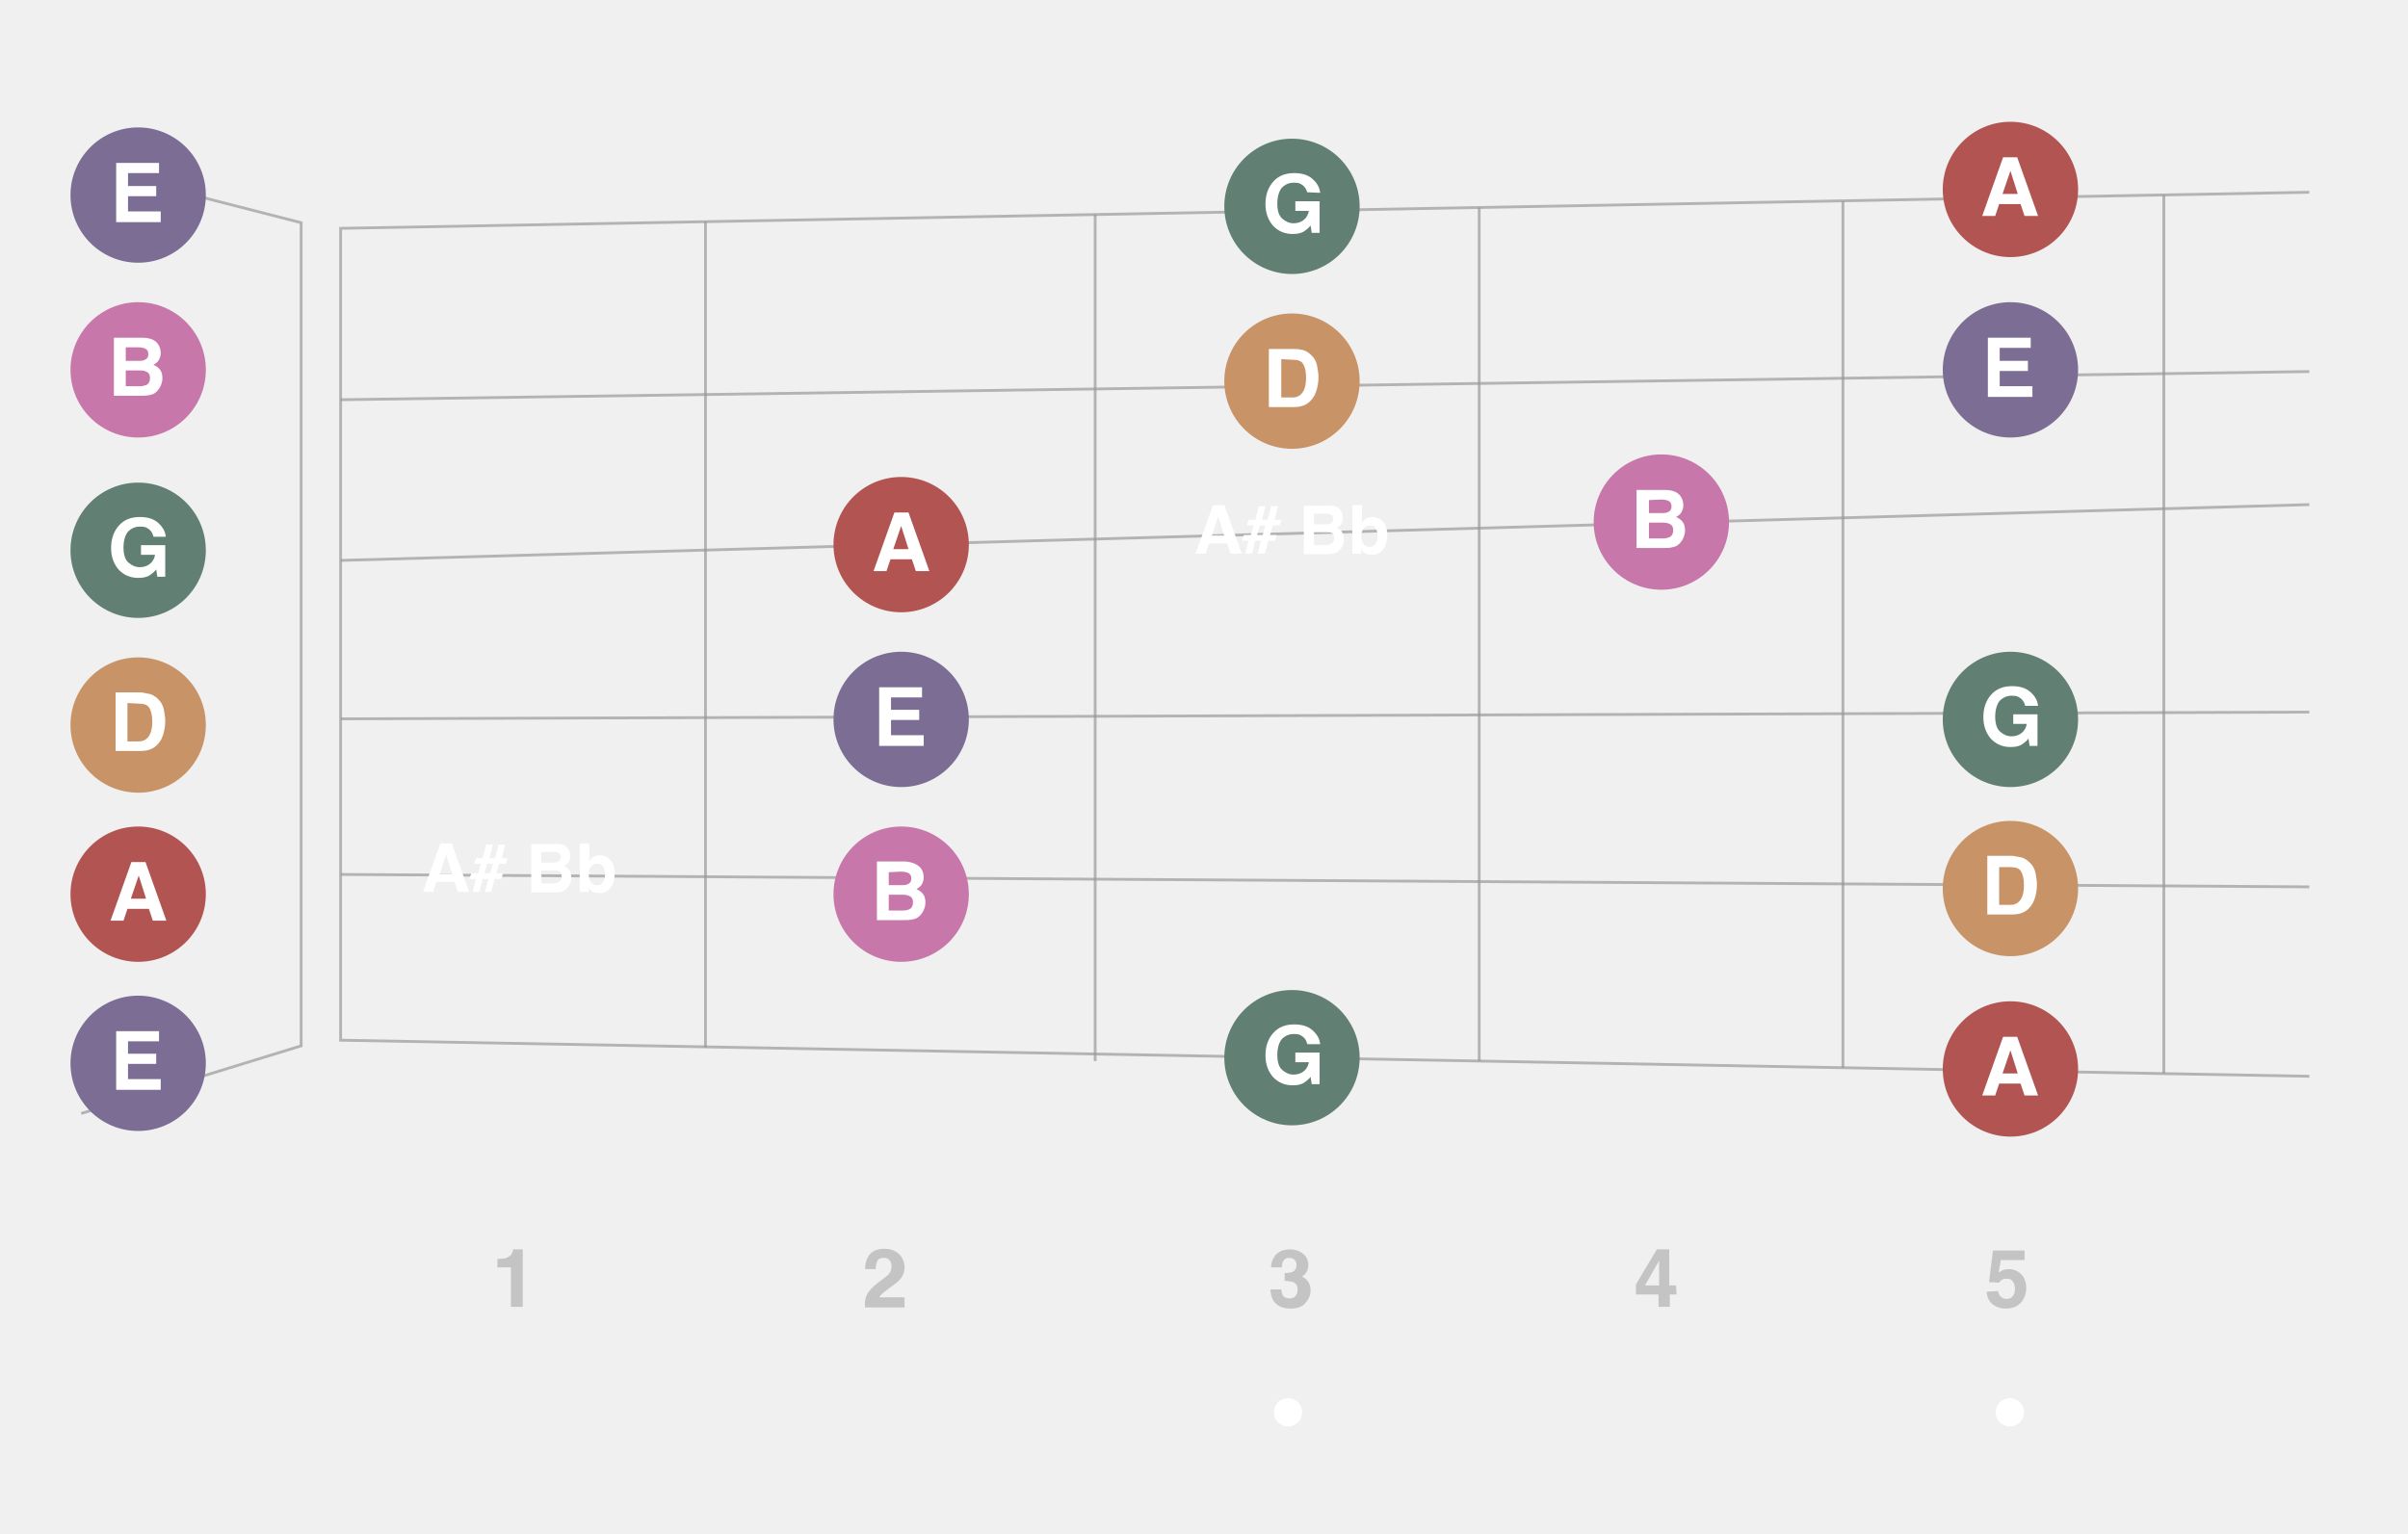
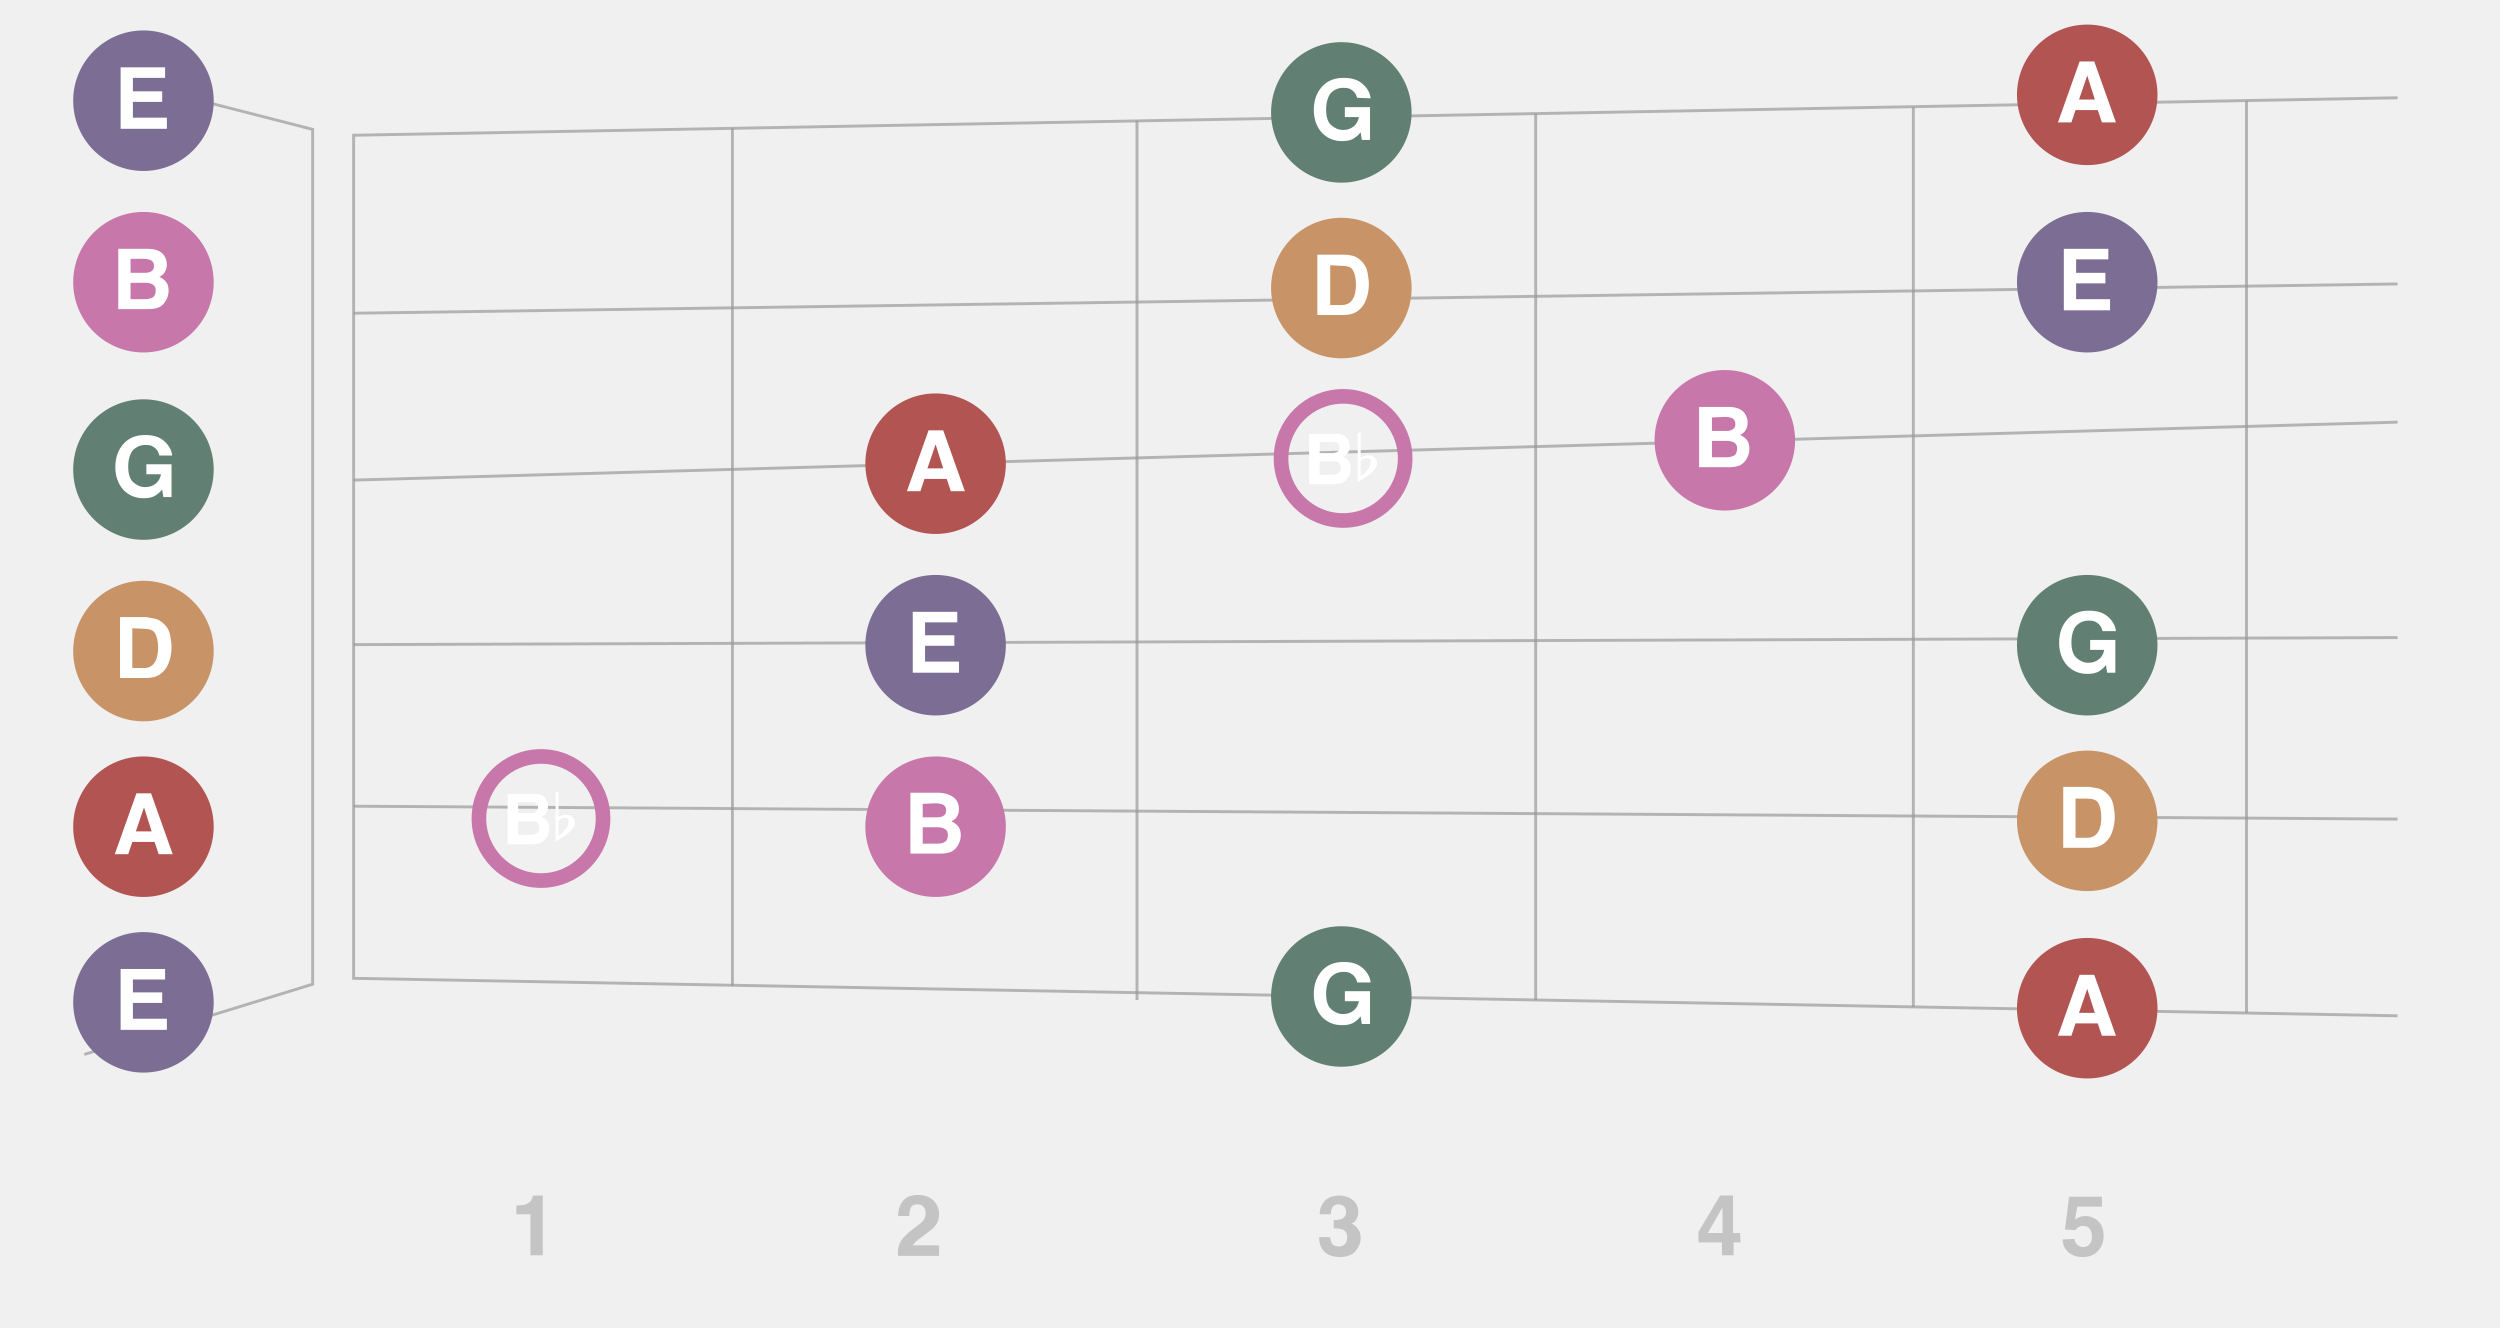
- <svg xmlns="http://www.w3.org/2000/svg" version="1.1" id="Layer_1" x="0px" y="0px" viewBox="0 0 427 272" style="enable-background:new 0 0 427 272;" xml:space="preserve">
+ <svg xmlns="http://www.w3.org/2000/svg" version="1.1" x="0px" y="0px" viewBox="0 0 427 226.7" style="enable-background:new 0 0 427 226.7;" xml:space="preserve">
  <style type="text/css">
	.st0{display:none;}
	.st1{display:inline;fill:#1E2D59;}
	.st2{opacity:0.7;fill:none;stroke:#999999;stroke-width:0.5;stroke-miterlimit:10;enable-background:new    ;}
	.st3{fill:#C4C4C4;}
	.st4{fill:#FFFFFF;}
	.st5{fill:#7C6D94;}
	.st6{fill:#B15452;}
	.st7{fill:#C89367;}
	.st8{fill:#618073;}
	.st9{fill:#C777A9;}
+ 	.st10{fill:none;stroke:#C777A9;stroke-width:2.5;stroke-miterlimit:10;}
</style>
-   <g class="st0">
-     <rect x="-21.7" y="-5.1" class="st1" width="974.5" height="280.7" />
-   </g>
-   <g id="bg">
- </g>
-   <g>
-     <polyline class="st2" points="409.5,34.1 60.4,40.5 60.4,184.5 409.5,190.9  " />
-     <line class="st2" x1="409.5" y1="65.9" x2="60.4" y2="70.9" />
-     <line class="st2" x1="409.5" y1="89.5" x2="60.4" y2="99.4" />
-     <line class="st2" x1="409.5" y1="126.3" x2="60.4" y2="127.5" />
-     <line class="st2" x1="409.5" y1="157.3" x2="60.4" y2="155.1" />
-     <polyline class="st2" points="14.4,29.5 53.4,39.5 53.4,185.5 14.4,197.5  " />
-   </g>
-   <line class="st2" x1="383.7" y1="34.6" x2="383.7" y2="190.4" />
-   <line class="st2" x1="326.8" y1="35.7" x2="326.8" y2="189.4" />
-   <line class="st2" x1="262.3" y1="36.8" x2="262.3" y2="188.2" />
-   <line class="st2" x1="194.2" y1="38" x2="194.2" y2="188.2" />
-   <line class="st2" x1="125.1" y1="39.3" x2="125.1" y2="185.8" />
-   <g>
-     <path class="st3" d="M354.3,229c0.1,0.4,0.2,0.8,0.5,1c0.2,0.2,0.6,0.4,1,0.4c0.5,0,0.9-0.2,1.1-0.5c0.3-0.3,0.4-0.8,0.4-1.3   s-0.1-1-0.4-1.3c-0.2-0.4-0.6-0.5-1.1-0.5c-0.2,0-0.5,0-0.6,0.1c-0.3,0.1-0.5,0.3-0.7,0.6l-1.8-0.1l0.7-5.6h5.6v1.7h-4.2l-0.4,2.2   c0.3-0.2,0.6-0.3,0.7-0.4c0.3-0.1,0.6-0.2,1.1-0.2c0.8,0,1.6,0.3,2.2,0.9c0.6,0.6,0.9,1.4,0.9,2.5c0,0.9-0.3,1.8-0.9,2.5   s-1.5,1.1-2.7,1.1c-1,0-1.8-0.3-2.4-0.8s-1-1.3-1-2.2L354.3,229L354.3,229z" />
-   </g>
-   <g>
-     <path class="st3" d="M297.3,229.6h-1.2v2.2h-2v-2.2h-4v-1.8l3.7-6.2h2.2v6.4h1.2L297.3,229.6L297.3,229.6z M294.2,228v-4.4   l-2.5,4.4H294.2z" />
-   </g>
-   <g>
-     <path class="st3" d="M227.2,228.6c0,0.4,0.1,0.7,0.2,1c0.2,0.5,0.7,0.7,1.3,0.7c0.4,0,0.7-0.1,1-0.4c0.3-0.3,0.4-0.7,0.4-1.2   c0-0.7-0.3-1.1-0.8-1.3c-0.3-0.1-0.8-0.2-1.5-0.2v-1.4c0.6,0,1.1-0.1,1.4-0.2c0.4-0.2,0.7-0.6,0.7-1.2c0-0.4-0.1-0.7-0.3-0.9   s-0.5-0.4-1-0.4s-0.8,0.2-1,0.5s-0.3,0.7-0.3,1.2h-1.9c0-0.5,0.1-1,0.3-1.4s0.4-0.8,0.8-1.1c0.3-0.2,0.6-0.4,0.9-0.5   c0.4-0.1,0.8-0.2,1.3-0.2c1,0,1.8,0.3,2.4,0.8c0.6,0.5,0.9,1.2,0.9,2c0,0.6-0.2,1.1-0.5,1.5c-0.2,0.3-0.5,0.4-0.7,0.5   c0.2,0,0.4,0.2,0.8,0.5c0.5,0.5,0.8,1.1,0.8,1.9c0,0.9-0.3,1.6-0.9,2.3c-0.6,0.7-1.5,1-2.7,1c-1.4,0-2.4-0.5-3-1.4   c-0.3-0.5-0.5-1.2-0.5-2h1.9L227.2,228.6L227.2,228.6z" />
-   </g>
-   <g>
-     <path class="st3" d="M153.7,229.7c0.3-0.7,1-1.4,2-2.2c0.9-0.7,1.5-1.1,1.8-1.4c0.4-0.4,0.6-0.9,0.6-1.5c0-0.4-0.1-0.8-0.4-1.1   c-0.2-0.3-0.6-0.4-1-0.4c-0.6,0-1,0.2-1.2,0.7c-0.1,0.3-0.2,0.7-0.2,1.3h-1.9c0-0.9,0.2-1.6,0.5-2.1c0.5-1,1.5-1.5,2.9-1.5   c1.1,0,1.9,0.3,2.6,0.9c0.6,0.6,1,1.4,1,2.4c0,0.8-0.2,1.4-0.7,2c-0.3,0.4-0.8,0.8-1.5,1.3l-0.8,0.6c-0.5,0.4-0.8,0.6-1,0.8   s-0.3,0.3-0.5,0.6h4.5v1.8h-7C153.3,231,153.4,230.4,153.7,229.7z" />
-   </g>
-   <g>
-     <path class="st3" d="M88.2,224.7v-1.4c0.6,0,1.1-0.1,1.3-0.1c0.4-0.1,0.7-0.3,1-0.5c0.2-0.2,0.3-0.4,0.4-0.7   c0.1-0.2,0.1-0.3,0.1-0.4h1.7v10.2h-2.1v-7h-2.4V224.7z" />
-   </g>
-   <g>
-     <circle class="st4" cx="228.4" cy="250.5" r="2.4" />
-     <path class="st4" d="M228.4,248.2c1.2,0,2.2,1,2.2,2.2s-1,2.2-2.2,2.2s-2.2-1-2.2-2.2S227.1,248.2,228.4,248.2 M228.4,248   c-1.4,0-2.5,1.1-2.5,2.5s1.1,2.5,2.5,2.5s2.5-1.1,2.5-2.5S229.8,248,228.4,248L228.4,248z" />
-   </g>
-   <g>
-     <circle class="st4" cx="356.4" cy="250.5" r="2.4" />
-     <path class="st4" d="M356.4,248.2c1.2,0,2.2,1,2.2,2.2s-1,2.2-2.2,2.2s-2.2-1-2.2-2.2S355.1,248.2,356.4,248.2 M356.4,248   c-1.4,0-2.5,1.1-2.5,2.5s1.1,2.5,2.5,2.5s2.5-1.1,2.5-2.5S357.8,248,356.4,248L356.4,248z" />
-   </g>
-   <g>
-     <path class="st4" d="M78.1,149.6h2l3.1,8.6h-2l-0.6-1.8h-3.2l-0.6,1.8H75L78.1,149.6z M78,155h2.2l-1.1-3.4L78,155z" />
-     <path class="st4" d="M83.6,154.9h1.2l0.5-1.7h-1.2l0.3-1h1.2l0.6-2.4h1.2l-0.6,2.4h1l0.6-2.4h1.2l-0.6,2.4h1l-0.3,1h-1.2l-0.5,1.7   h1.2l-0.3,1h-1.2l-0.6,2.3H86l0.6-2.3h-1l-0.6,2.3h-1.2l0.6-2.3h-1.2L83.6,154.9z M86.9,154.9l0.5-1.7h-1l-0.5,1.7H86.9z" />
-     <path class="st4" d="M100.7,150.5c0.3,0.4,0.4,0.8,0.4,1.3s-0.1,1-0.4,1.3c-0.1,0.2-0.4,0.3-0.7,0.5c0.4,0.2,0.8,0.4,1,0.8   c0.2,0.3,0.3,0.8,0.3,1.3s-0.1,1-0.4,1.4c-0.2,0.3-0.4,0.5-0.6,0.7c-0.3,0.2-0.6,0.4-1,0.4c-0.4,0.1-0.8,0.1-1.2,0.1h-3.9v-8.6h4.2   C99.5,149.6,100.3,149.9,100.7,150.5z M96,151.1v1.9h2.1c0.4,0,0.7-0.1,0.9-0.2c0.2-0.1,0.4-0.4,0.4-0.8c0-0.4-0.2-0.7-0.5-0.8   s-0.6-0.1-1-0.1L96,151.1L96,151.1z M96,154.4v2.3h2.1c0.4,0,0.7-0.1,0.9-0.2c0.4-0.2,0.6-0.5,0.6-1.1c0-0.4-0.2-0.8-0.5-0.9   c-0.2-0.1-0.5-0.1-0.9-0.1H96z" />
-     <path class="st4" d="M108.3,152.6c0.5,0.6,0.7,1.4,0.7,2.3c0,1-0.2,1.8-0.7,2.5s-1.1,1-2,1c-0.5,0-1-0.1-1.3-0.3   c-0.2-0.1-0.4-0.3-0.6-0.7v0.8h-1.6v-8.6h1.7v3.1c0.2-0.3,0.4-0.5,0.7-0.7c0.3-0.2,0.7-0.3,1.2-0.3   C107.1,151.7,107.8,152,108.3,152.6z M106.9,156.5c0.2-0.3,0.4-0.8,0.4-1.4c0-0.5-0.1-0.8-0.2-1.1c-0.2-0.6-0.6-0.8-1.2-0.8   s-1,0.3-1.3,0.8c-0.1,0.3-0.2,0.7-0.2,1.1c0,0.5,0.1,1,0.4,1.4s0.6,0.5,1.1,0.5C106.3,157,106.6,156.9,106.9,156.5z" />
-   </g>
-   <g>
-     <path class="st4" d="M215.1,89.6h2l3.1,8.6h-2l-0.6-1.8h-3.2l-0.6,1.8H212L215.1,89.6z M214.9,95h2.2l-1.1-3.4L214.9,95z" />
-     <path class="st4" d="M220.6,94.9h1.2l0.5-1.7h-1.2l0.3-1h1.2l0.6-2.4h1.2l-0.6,2.4h1l0.6-2.4h1.2l-0.6,2.4h1.2l-0.3,1h-1.2   l-0.5,1.7h1.2l-0.3,1h-1.2l-0.6,2.3H223l0.6-2.3h-1l-0.6,2.3h-1.2l0.6-2.3h-1.2L220.6,94.9z M223.9,94.9l0.5-1.7h-1l-0.5,1.7H223.9   z" />
-     <path class="st4" d="M237.7,90.5c0.3,0.4,0.4,0.8,0.4,1.3s-0.1,1-0.4,1.3c-0.1,0.2-0.4,0.3-0.7,0.5c0.4,0.2,0.8,0.4,1,0.8   c0.2,0.3,0.3,0.8,0.3,1.3s-0.1,1-0.4,1.4c-0.2,0.3-0.4,0.5-0.6,0.7c-0.3,0.2-0.6,0.4-1,0.4c-0.4,0.1-0.8,0.1-1.2,0.1h-3.9v-8.6h4.2   C236.5,89.6,237.3,89.9,237.7,90.5z M233,91.1V93h2.1c0.4,0,0.7-0.1,0.9-0.2s0.4-0.4,0.4-0.8s-0.2-0.7-0.5-0.8   c-0.3-0.1-0.6-0.1-1-0.1H233z M233,94.4v2.3h2.1c0.4,0,0.7-0.1,0.9-0.2c0.4-0.2,0.6-0.5,0.6-1.1c0-0.4-0.2-0.8-0.5-0.9   c-0.2-0.1-0.5-0.1-0.9-0.1C235.2,94.4,233,94.4,233,94.4z" />
-     <path class="st4" d="M245.3,92.6c0.5,0.6,0.7,1.4,0.7,2.3c0,1-0.2,1.8-0.7,2.5s-1.1,1-2,1c-0.5,0-1-0.1-1.3-0.3   c-0.2-0.1-0.4-0.3-0.6-0.7v0.8h-1.6v-8.6h1.7v3.1c0.2-0.3,0.4-0.5,0.7-0.7s0.7-0.3,1.2-0.3C244.1,91.7,244.8,92,245.3,92.6z    M243.9,96.5c0.2-0.3,0.4-0.8,0.4-1.4c0-0.5-0.1-0.8-0.2-1.1c-0.2-0.6-0.6-0.8-1.2-0.8c-0.6,0-1,0.3-1.3,0.8   c-0.1,0.3-0.2,0.7-0.2,1.1c0,0.5,0.1,1,0.4,1.4s0.6,0.5,1.1,0.5C243.3,97,243.6,96.9,243.9,96.5z" />
-   </g>
-   <g>
-     <circle class="st5" cx="24.5" cy="188.6" r="12" />
+   <g id="Layer_1">
+     <g class="st0">
+       <rect x="-21.7" y="-22.5" class="st1" width="974.5" height="280.7" />
+     </g>
+     <g id="bg">
+ 	</g>
    <g>
-       <path class="st4" d="M28.2,184.7h-5.5v2.2h5v1.8h-5v2.7h5.8v1.9h-7.9v-10.4h7.6V184.7z" />
+       <polyline class="st2" points="409.5,16.7 60.4,23.1 60.4,167.1 409.5,173.5   " />
+       <line class="st2" x1="409.5" y1="48.5" x2="60.4" y2="53.5" />
+       <line class="st2" x1="409.5" y1="72.1" x2="60.4" y2="82" />
+       <line class="st2" x1="409.5" y1="108.9" x2="60.4" y2="110.1" />
+       <line class="st2" x1="409.5" y1="139.9" x2="60.4" y2="137.7" />
+       <polyline class="st2" points="14.4,12.1 53.4,22.1 53.4,168.1 14.4,180.1   " />
+     </g>
+     <line class="st2" x1="383.7" y1="17.2" x2="383.7" y2="173" />
+     <line class="st2" x1="326.8" y1="18.3" x2="326.8" y2="172" />
+     <line class="st2" x1="262.3" y1="19.4" x2="262.3" y2="170.8" />
+     <line class="st2" x1="194.2" y1="20.6" x2="194.2" y2="170.8" />
+     <line class="st2" x1="125.1" y1="21.9" x2="125.1" y2="168.4" />
+     <g>
+       <path class="st3" d="M354.3,211.6c0.1,0.4,0.2,0.8,0.5,1c0.2,0.2,0.6,0.4,1,0.4c0.5,0,0.9-0.2,1.1-0.5c0.3-0.3,0.4-0.8,0.4-1.3    s-0.1-1-0.4-1.3c-0.2-0.4-0.6-0.5-1.1-0.5c-0.2,0-0.5,0-0.6,0.1c-0.3,0.1-0.5,0.3-0.7,0.6l-1.8-0.1l0.7-5.6h5.6v1.7h-4.2l-0.4,2.2    c0.3-0.2,0.6-0.3,0.7-0.4c0.3-0.1,0.6-0.2,1.1-0.2c0.8,0,1.6,0.3,2.2,0.9c0.6,0.6,0.9,1.4,0.9,2.5c0,0.9-0.3,1.8-0.9,2.5    s-1.5,1.1-2.7,1.1c-1,0-1.8-0.3-2.4-0.8s-1-1.3-1-2.2L354.3,211.6L354.3,211.6z" />
+     </g>
+     <g>
+       <path class="st3" d="M297.3,212.2h-1.2v2.2h-2v-2.2h-4v-1.8l3.7-6.2h2.2v6.4h1.2L297.3,212.2L297.3,212.2z M294.2,210.6v-4.4    l-2.5,4.4H294.2z" />
+     </g>
+     <g>
+       <path class="st3" d="M227.2,211.2c0,0.4,0.1,0.7,0.2,1c0.2,0.5,0.7,0.7,1.3,0.7c0.4,0,0.7-0.1,1-0.4c0.3-0.3,0.4-0.7,0.4-1.2    c0-0.7-0.3-1.1-0.8-1.3c-0.3-0.1-0.8-0.2-1.5-0.2v-1.4c0.6,0,1.1-0.1,1.4-0.2c0.4-0.2,0.7-0.6,0.7-1.2c0-0.4-0.1-0.7-0.3-0.9    s-0.5-0.4-1-0.4s-0.8,0.2-1,0.5s-0.3,0.7-0.3,1.2h-1.9c0-0.5,0.1-1,0.3-1.4s0.4-0.8,0.8-1.1c0.3-0.2,0.6-0.4,0.9-0.5    c0.4-0.1,0.8-0.2,1.3-0.2c1,0,1.8,0.3,2.4,0.8c0.6,0.5,0.9,1.2,0.9,2c0,0.6-0.2,1.1-0.5,1.5c-0.2,0.3-0.5,0.4-0.7,0.5    c0.2,0,0.4,0.2,0.8,0.5c0.5,0.5,0.8,1.1,0.8,1.9c0,0.9-0.3,1.6-0.9,2.3c-0.6,0.7-1.5,1-2.7,1c-1.4,0-2.4-0.5-3-1.4    c-0.3-0.5-0.5-1.2-0.5-2h1.9L227.2,211.2L227.2,211.2z" />
+     </g>
+     <g>
+       <path class="st3" d="M153.7,212.3c0.3-0.7,1-1.4,2-2.2c0.9-0.7,1.5-1.1,1.8-1.4c0.4-0.4,0.6-0.9,0.6-1.5c0-0.4-0.1-0.8-0.4-1.1    c-0.2-0.3-0.6-0.4-1-0.4c-0.6,0-1,0.2-1.2,0.7c-0.1,0.3-0.2,0.7-0.2,1.3h-1.9c0-0.9,0.2-1.6,0.5-2.1c0.5-1,1.5-1.5,2.9-1.5    c1.1,0,1.9,0.3,2.6,0.9c0.6,0.6,1,1.4,1,2.4c0,0.8-0.2,1.4-0.7,2c-0.3,0.4-0.8,0.8-1.5,1.3l-0.8,0.6c-0.5,0.4-0.8,0.6-1,0.8    s-0.3,0.3-0.5,0.6h4.5v1.8h-7C153.3,213.6,153.4,213,153.7,212.3z" />
+     </g>
+     <g>
+       <path class="st3" d="M88.2,207.3v-1.4c0.6,0,1.1-0.1,1.3-0.1c0.4-0.1,0.7-0.3,1-0.5c0.2-0.2,0.3-0.4,0.4-0.7    c0.1-0.2,0.1-0.3,0.1-0.4h1.7v10.2h-2.1v-7h-2.4V207.3z" />
+     </g>
+     <g>
+       <circle class="st4" cx="228.4" cy="233.1" r="2.4" />
+       <path class="st4" d="M228.4,230.8c1.2,0,2.2,1,2.2,2.2s-1,2.2-2.2,2.2s-2.2-1-2.2-2.2S227.1,230.8,228.4,230.8 M228.4,230.6    c-1.4,0-2.5,1.1-2.5,2.5s1.1,2.5,2.5,2.5s2.5-1.1,2.5-2.5S229.8,230.6,228.4,230.6L228.4,230.6z" />
+     </g>
+     <g>
+       <circle class="st4" cx="356.4" cy="233.1" r="2.4" />
+       <path class="st4" d="M356.4,230.8c1.2,0,2.2,1,2.2,2.2s-1,2.2-2.2,2.2s-2.2-1-2.2-2.2S355.1,230.8,356.4,230.8 M356.4,230.6    c-1.4,0-2.5,1.1-2.5,2.5s1.1,2.5,2.5,2.5s2.5-1.1,2.5-2.5S357.8,230.6,356.4,230.6L356.4,230.6z" />
+     </g>
+     <g>
+       <circle class="st5" cx="24.5" cy="171.2" r="12" />
+       <g>
+         <path class="st4" d="M28.2,167.3h-5.5v2.2h5v1.8h-5v2.7h5.8v1.9h-7.9v-10.4h7.6V167.3z" />
+       </g>
+     </g>
+     <g>
+       <circle class="st6" cx="24.5" cy="141.2" r="12" />
+       <g>
+         <path class="st4" d="M23.3,135.5h2.5l3.7,10.4h-2.4l-0.7-2.1h-3.8l-0.7,2.1h-2.3L23.3,135.5z M23.2,142h2.7l-1.3-4.1L23.2,142z" />
+       </g>
+     </g>
+     <g>
+       <circle class="st7" cx="24.5" cy="111.2" r="12" />
+       <g>
+         <path class="st4" d="M26.6,105.7c0.7,0.2,1.3,0.7,1.8,1.3c0.4,0.5,0.6,1.1,0.7,1.7s0.2,1.2,0.2,1.7c0,1.4-0.3,2.6-0.8,3.5     c-0.8,1.3-1.9,1.9-3.5,1.9h-4.5v-10.4H25C25.6,105.5,26.1,105.6,26.6,105.7z M22.6,107.3v6.8h2c1,0,1.7-0.5,2.1-1.5     c0.2-0.6,0.3-1.2,0.3-2c0-1.1-0.2-1.9-0.5-2.4c-0.3-0.6-1-0.8-2-0.8L22.6,107.3L22.6,107.3z" />
+       </g>
+     </g>
+     <g>
+       <circle class="st8" cx="24.5" cy="80.2" r="12" />
+       <g>
+         <path class="st4" d="M27.2,77.7C27,77,26.6,76.5,26,76.2C25.6,76,25.2,76,24.8,76c-0.8,0-1.5,0.3-2.1,0.9     c-0.5,0.6-0.8,1.6-0.8,2.8c0,1.3,0.3,2.2,0.9,2.7s1.2,0.8,2,0.8c0.7,0,1.3-0.2,1.8-0.6s0.8-1,0.9-1.6H25v-1.7h4.3v5.6h-1.4     l-0.2-1.3c-0.4,0.5-0.8,0.8-1.1,1c-0.6,0.4-1.3,0.5-2.1,0.5c-1.4,0-2.5-0.5-3.4-1.4c-0.9-1-1.4-2.3-1.4-3.9c0-1.7,0.5-3,1.4-4     s2.1-1.5,3.7-1.5c1.3,0,2.4,0.3,3.2,1c0.8,0.7,1.3,1.5,1.4,2.5h-2.2C27.2,77.8,27.2,77.7,27.2,77.7z" />
+       </g>
+     </g>
+     <g>
+       <circle class="st9" cx="24.5" cy="48.2" r="12" />
+       <g>
+         <path class="st4" d="M28,43.6c0.3,0.4,0.5,1,0.5,1.6s-0.2,1.1-0.5,1.5c-0.2,0.2-0.4,0.4-0.8,0.6c0.5,0.2,0.9,0.5,1.2,0.9     c0.3,0.4,0.4,0.9,0.4,1.5s-0.2,1.2-0.5,1.7c-0.2,0.3-0.4,0.6-0.7,0.8c-0.3,0.3-0.7,0.4-1.2,0.5s-0.9,0.1-1.5,0.1h-4.7V42.5h5     C26.6,42.5,27.5,42.9,28,43.6z M22.3,44.3v2.3h2.5c0.5,0,0.8-0.1,1.1-0.3c0.3-0.2,0.4-0.5,0.4-0.9c0-0.5-0.2-0.8-0.6-1     c-0.3-0.1-0.7-0.2-1.2-0.2h-2.2C22.3,44.2,22.3,44.3,22.3,44.3z M22.3,48.3v2.8h2.5c0.5,0,0.8-0.1,1.1-0.2     c0.5-0.2,0.7-0.7,0.7-1.3c0-0.5-0.2-0.9-0.7-1.1c-0.2-0.1-0.6-0.2-1-0.2C24.9,48.3,22.3,48.3,22.3,48.3z" />
+       </g>
+     </g>
+     <g>
+       <circle class="st5" cx="24.5" cy="17.2" r="12" />
+       <g>
+         <path class="st4" d="M28.2,13.3h-5.5v2.3h5v1.8h-5v2.7h5.8V22h-7.9V11.5h7.6V13.3z" />
+       </g>
+     </g>
+     <g>
+       <circle class="st5" cx="159.8" cy="110.2" r="12" />
+       <g>
+         <path class="st4" d="M163.5,106.3H158v2.2h5v1.8h-5v2.7h5.8v1.9h-7.9v-10.4h7.6L163.5,106.3L163.5,106.3z" />
+       </g>
+     </g>
+     <g>
+       <circle class="st6" cx="159.8" cy="79.2" r="12" />
+       <g>
+         <path class="st4" d="M158.6,73.5h2.5l3.7,10.4h-2.4l-0.7-2.1h-3.8l-0.7,2.1h-2.3L158.6,73.5z M158.4,80h2.7l-1.3-4.1L158.4,80z" />
+       </g>
+     </g>
+     <g>
+       <circle class="st9" cx="159.8" cy="141.2" r="12" />
+       <g>
+         <path class="st4" d="M163.3,136.6c0.3,0.4,0.5,1,0.5,1.6s-0.2,1.1-0.5,1.5c-0.2,0.2-0.4,0.4-0.8,0.6c0.5,0.2,0.9,0.5,1.2,0.9     s0.4,0.9,0.4,1.5s-0.2,1.2-0.5,1.7c-0.2,0.3-0.4,0.6-0.7,0.8c-0.3,0.3-0.7,0.4-1.2,0.5s-0.9,0.1-1.5,0.1h-4.7v-10.4h5     C161.8,135.5,162.7,135.9,163.3,136.6z M157.6,137.3v2.3h2.5c0.5,0,0.8-0.1,1.1-0.3s0.4-0.5,0.4-0.9c0-0.5-0.2-0.8-0.6-1     c-0.3-0.1-0.7-0.2-1.2-0.2L157.6,137.3L157.6,137.3z M157.6,141.3v2.8h2.5c0.5,0,0.8-0.1,1.1-0.2c0.5-0.2,0.7-0.7,0.7-1.3     c0-0.5-0.2-0.9-0.7-1.1c-0.2-0.1-0.6-0.2-1-0.2H157.6z" />
+       </g>
+     </g>
+     <g>
+       <circle class="st7" cx="229.1" cy="49.2" r="12" />
+       <g>
+         <path class="st4" d="M231.1,43.7c0.7,0.2,1.3,0.7,1.8,1.3c0.4,0.5,0.6,1.1,0.7,1.7c0.1,0.6,0.2,1.2,0.2,1.7     c0,1.4-0.3,2.6-0.8,3.5c-0.8,1.3-1.9,1.9-3.5,1.9H225V43.5h4.5C230.2,43.5,230.7,43.6,231.1,43.7z M227.2,45.3v6.8h2     c1,0,1.7-0.5,2.1-1.5c0.2-0.6,0.3-1.2,0.3-2c0-1.1-0.2-1.9-0.5-2.4c-0.3-0.6-1-0.8-2-0.8L227.2,45.3L227.2,45.3z" />
+       </g>
+     </g>
+     <g>
+       <circle class="st8" cx="229.1" cy="19.2" r="12" />
+       <g>
+         <path class="st4" d="M231.8,16.7c-0.2-0.7-0.6-1.2-1.2-1.5c-0.4-0.2-0.8-0.2-1.2-0.2c-0.8,0-1.5,0.3-2.1,0.9     c-0.5,0.6-0.8,1.6-0.8,2.8c0,1.3,0.3,2.2,0.9,2.7c0.6,0.5,1.2,0.8,2,0.8c0.7,0,1.3-0.2,1.8-0.6c0.5-0.4,0.8-1,0.9-1.6h-2.4v-1.7     h4.3v5.6h-1.4l-0.2-1.3c-0.4,0.5-0.8,0.8-1.1,1c-0.6,0.4-1.3,0.5-2.1,0.5c-1.4,0-2.5-0.5-3.4-1.4c-0.9-1-1.4-2.3-1.4-3.9     c0-1.7,0.5-3,1.4-4s2.1-1.5,3.7-1.5c1.3,0,2.4,0.3,3.2,1s1.3,1.5,1.4,2.5L231.8,16.7L231.8,16.7z" />
+       </g>
+     </g>
+     <g>
+       <circle class="st8" cx="229.1" cy="170.2" r="12" />
+       <g>
+         <path class="st4" d="M231.8,167.7c-0.2-0.7-0.6-1.2-1.2-1.5c-0.4-0.2-0.8-0.2-1.2-0.2c-0.8,0-1.5,0.3-2.1,0.9     c-0.5,0.6-0.8,1.6-0.8,2.8c0,1.3,0.3,2.2,0.9,2.7c0.6,0.5,1.2,0.8,2,0.8c0.7,0,1.3-0.2,1.8-0.6c0.5-0.4,0.8-1,0.9-1.6h-2.4v-1.7     h4.3v5.6h-1.4l-0.2-1.3c-0.4,0.5-0.8,0.8-1.1,1c-0.6,0.4-1.3,0.5-2.1,0.5c-1.4,0-2.5-0.5-3.4-1.4c-0.9-1-1.4-2.3-1.4-3.9     c0-1.7,0.5-3,1.4-4s2.1-1.5,3.7-1.5c1.3,0,2.4,0.3,3.2,1s1.3,1.5,1.4,2.5h-2.3L231.8,167.7L231.8,167.7z" />
+       </g>
+     </g>
+     <g>
+       <circle class="st9" cx="294.6" cy="75.2" r="12" />
+       <g>
+         <path class="st4" d="M298,70.6c0.3,0.4,0.5,1,0.5,1.6s-0.2,1.1-0.5,1.5c-0.2,0.2-0.4,0.4-0.8,0.6c0.5,0.2,0.9,0.5,1.2,0.9     c0.3,0.4,0.4,0.9,0.4,1.5s-0.2,1.2-0.5,1.7c-0.2,0.3-0.4,0.6-0.7,0.8c-0.3,0.3-0.7,0.4-1.2,0.5s-0.9,0.1-1.5,0.1h-4.7V69.5h5     C296.6,69.5,297.5,69.9,298,70.6z M292.4,71.3v2.3h2.5c0.5,0,0.8-0.1,1.1-0.3c0.3-0.2,0.4-0.5,0.4-0.9c0-0.5-0.2-0.8-0.6-1     c-0.3-0.1-0.7-0.2-1.2-0.2L292.4,71.3L292.4,71.3z M292.4,75.3v2.8h2.5c0.5,0,0.8-0.1,1.1-0.2c0.5-0.2,0.7-0.7,0.7-1.3     c0-0.5-0.2-0.9-0.7-1.1c-0.2-0.1-0.6-0.2-1-0.2C295,75.3,292.4,75.3,292.4,75.3z" />
+       </g>
+     </g>
+     <g>
+       <circle class="st6" cx="356.5" cy="172.2" r="12" />
+       <g>
+         <path class="st4" d="M355.2,166.5h2.5l3.7,10.4H359l-0.7-2.1h-3.8l-0.7,2.1h-2.3L355.2,166.5z M355.1,173h2.7l-1.3-4.1L355.1,173     z" />
+       </g>
+     </g>
+     <g>
+       <circle class="st7" cx="356.5" cy="140.2" r="12" />
+       <g>
+         <path class="st4" d="M358.5,134.7c0.7,0.2,1.3,0.7,1.8,1.3c0.4,0.5,0.6,1.1,0.7,1.7c0.1,0.6,0.2,1.2,0.2,1.7     c0,1.4-0.3,2.6-0.8,3.5c-0.8,1.3-1.9,1.9-3.5,1.9h-4.5v-10.4h4.5C357.5,134.5,358.1,134.6,358.5,134.7z M354.5,136.3v6.8h2     c1,0,1.7-0.5,2.1-1.5c0.2-0.6,0.3-1.2,0.3-2c0-1.1-0.2-1.9-0.5-2.4c-0.3-0.6-1-0.8-2-0.8h-1.9V136.3z" />
+       </g>
+     </g>
+     <g>
+       <circle class="st8" cx="356.5" cy="110.2" r="12" />
+       <g>
+         <path class="st4" d="M359.1,107.7c-0.2-0.7-0.6-1.2-1.2-1.5c-0.4-0.2-0.8-0.2-1.2-0.2c-0.8,0-1.5,0.3-2.1,0.9     c-0.5,0.6-0.8,1.6-0.8,2.8c0,1.3,0.3,2.2,0.9,2.7s1.2,0.8,2,0.8c0.7,0,1.3-0.2,1.8-0.6c0.5-0.4,0.8-1,0.9-1.6H357v-1.7h4.3v5.6     h-1.4l-0.2-1.3c-0.4,0.5-0.8,0.8-1.1,1c-0.6,0.4-1.3,0.5-2.1,0.5c-1.4,0-2.5-0.5-3.4-1.4c-0.9-1-1.4-2.3-1.4-3.9     c0-1.7,0.5-3,1.4-4s2.1-1.5,3.7-1.5c1.3,0,2.4,0.3,3.2,1c0.8,0.7,1.3,1.5,1.4,2.5h-2.3V107.7z" />
+       </g>
+     </g>
+     <g>
+       <circle class="st5" cx="356.5" cy="48.2" r="12" />
+       <g>
+         <path class="st4" d="M360.1,44.3h-5.5v2.3h5v1.8h-5v2.7h5.8V53h-7.9V42.5h7.6V44.3z" />
+       </g>
+     </g>
+     <g>
+       <circle class="st6" cx="356.5" cy="16.2" r="12" />
+       <g>
+         <path class="st4" d="M355.2,10.5h2.5l3.7,10.4H359l-0.7-2.1h-3.8l-0.7,2.1h-2.3L355.2,10.5z M355.1,17h2.7l-1.3-4.1L355.1,17z" />
+       </g>
    </g>
  </g>
-   <g>
-     <circle class="st6" cx="24.5" cy="158.6" r="12" />
+   <g id="Layer_3">
    <g>
-       <path class="st4" d="M23.3,152.9h2.5l3.7,10.4h-2.4l-0.7-2.1h-3.8l-0.7,2.1h-2.3L23.3,152.9z M23.2,159.4h2.7l-1.3-4.1L23.2,159.4    z" />
+       <path class="st4" d="M230.1,74.9c0.3,0.4,0.4,0.8,0.4,1.3s-0.1,1-0.4,1.3c-0.1,0.2-0.4,0.3-0.7,0.5c0.4,0.2,0.8,0.4,1,0.8    c0.2,0.3,0.3,0.8,0.3,1.3s-0.1,1-0.4,1.4c-0.2,0.3-0.4,0.5-0.6,0.7c-0.3,0.2-0.6,0.4-1,0.4c-0.4,0.1-0.8,0.1-1.2,0.1h-3.9v-8.6    h4.2C228.9,74,229.7,74.3,230.1,74.9z M225.4,75.5v1.9h2.1c0.4,0,0.7-0.1,0.9-0.2s0.4-0.4,0.4-0.8s-0.2-0.7-0.5-0.8    c-0.3-0.1-0.6-0.1-1-0.1H225.4z M225.4,78.8v2.3h2.1c0.4,0,0.7-0.1,0.9-0.2c0.4-0.2,0.6-0.5,0.6-1.1c0-0.4-0.2-0.8-0.5-0.9    c-0.2-0.1-0.5-0.1-0.9-0.1C227.6,78.8,225.4,78.8,225.4,78.8z" />
    </g>
-   </g>
-   <g>
-     <circle class="st7" cx="24.5" cy="128.6" r="12" />
+     <path class="st4" d="M234.9,78.3c-0.4-0.5-1-0.6-1.6-0.5c-0.3,0.1-0.6,0.2-0.9,0.3c0-1.4,0-2.8,0-4.2c-0.2,0-0.3,0-0.5,0   c0,2.8,0,5.6,0,8.4c0,0,0.1,0,0.1,0c0.6-0.4,1.1-0.7,1.7-1.1c0.6-0.4,1-0.9,1.4-1.5C235.3,79.3,235.2,78.7,234.9,78.3z M233.7,80.1   c-0.4,0.5-0.8,0.9-1.3,1.2c0-0.1,0-0.1,0-0.1c0-0.7,0-1.4,0-2.2c0-0.1,0-0.2,0.1-0.3c0.3-0.3,0.7-0.5,1.2-0.4   c0.3,0.1,0.4,0.2,0.4,0.5C234.1,79.3,233.9,79.7,233.7,80.1z" />
    <g>
-       <path class="st4" d="M26.6,123.1c0.7,0.2,1.3,0.7,1.8,1.3c0.4,0.5,0.6,1.1,0.7,1.7s0.2,1.2,0.2,1.7c0,1.4-0.3,2.6-0.8,3.5    c-0.8,1.3-1.9,1.9-3.5,1.9h-4.5v-10.4H25C25.6,122.9,26.1,123,26.6,123.1z M22.6,124.7v6.8h2c1,0,1.7-0.5,2.1-1.5    c0.2-0.6,0.3-1.2,0.3-2c0-1.1-0.2-1.9-0.5-2.4c-0.3-0.6-1-0.8-2-0.8L22.6,124.7L22.6,124.7z" />
+       <circle class="st10" cx="229.4" cy="78.3" r="10.6" />
    </g>
-   </g>
-   <g>
-     <circle class="st8" cx="24.5" cy="97.6" r="12" />
    <g>
-       <path class="st4" d="M27.2,95.1c-0.2-0.7-0.6-1.2-1.2-1.5c-0.4-0.2-0.8-0.2-1.2-0.2c-0.8,0-1.5,0.3-2.1,0.9    c-0.5,0.6-0.8,1.6-0.8,2.8c0,1.3,0.3,2.2,0.9,2.7s1.2,0.8,2,0.8c0.7,0,1.3-0.2,1.8-0.6s0.8-1,0.9-1.6H25v-1.7h4.3v5.6h-1.4    l-0.2-1.3c-0.4,0.5-0.8,0.8-1.1,1c-0.6,0.4-1.3,0.5-2.1,0.5c-1.4,0-2.5-0.5-3.4-1.4c-0.9-1-1.4-2.3-1.4-3.9c0-1.7,0.5-3,1.4-4    s2.1-1.5,3.7-1.5c1.3,0,2.4,0.3,3.2,1c0.8,0.7,1.3,1.5,1.4,2.5h-2.2C27.2,95.2,27.2,95.1,27.2,95.1z" />
+       <path class="st4" d="M93.2,136.4c0.3,0.4,0.4,0.8,0.4,1.3s-0.1,1-0.4,1.3c-0.1,0.2-0.4,0.3-0.7,0.5c0.4,0.2,0.8,0.4,1,0.8    c0.2,0.3,0.3,0.8,0.3,1.3s-0.1,1-0.4,1.4c-0.2,0.3-0.4,0.5-0.6,0.7c-0.3,0.2-0.6,0.4-1,0.4c-0.4,0.1-0.8,0.1-1.2,0.1h-3.9v-8.6    h4.2C92,135.5,92.8,135.8,93.2,136.4z M88.5,137v1.9h2.1c0.4,0,0.7-0.1,0.9-0.2c0.2-0.1,0.4-0.4,0.4-0.8c0-0.4-0.2-0.7-0.5-0.8    s-0.6-0.1-1-0.1H88.5z M88.5,140.3v2.3h2.1c0.4,0,0.7-0.1,0.9-0.2c0.4-0.2,0.6-0.5,0.6-1.1c0-0.4-0.2-0.8-0.5-0.9    c-0.2-0.1-0.5-0.1-0.9-0.1C90.7,140.3,88.5,140.3,88.5,140.3z" />
    </g>
-   </g>
-   <g>
-     <circle class="st9" cx="24.5" cy="65.6" r="12" />
+     <path class="st4" d="M97.9,139.7c-0.4-0.5-1-0.6-1.6-0.5c-0.3,0.1-0.6,0.2-0.9,0.3c0-1.4,0-2.8,0-4.2c-0.2,0-0.3,0-0.5,0   c0,2.8,0,5.6,0,8.4c0,0,0.1,0,0.1,0c0.6-0.4,1.1-0.7,1.7-1.1c0.6-0.4,1-0.9,1.4-1.5C98.3,140.7,98.3,140.2,97.9,139.7z M96.7,141.5   c-0.4,0.5-0.8,0.9-1.3,1.2c0-0.1,0-0.1,0-0.1c0-0.7,0-1.4,0-2.2c0-0.1,0-0.2,0.1-0.3c0.3-0.3,0.7-0.5,1.2-0.4   c0.3,0.1,0.4,0.2,0.4,0.5C97.1,140.8,97,141.2,96.7,141.5z" />
    <g>
-       <path class="st4" d="M28,61c0.3,0.4,0.5,1,0.5,1.6s-0.2,1.1-0.5,1.5c-0.2,0.2-0.4,0.4-0.8,0.6c0.5,0.2,0.9,0.5,1.2,0.9    c0.3,0.4,0.4,0.9,0.4,1.5s-0.2,1.2-0.5,1.7c-0.2,0.3-0.4,0.6-0.7,0.8c-0.3,0.3-0.7,0.4-1.2,0.5s-0.9,0.1-1.5,0.1h-4.7V59.9h5    C26.6,59.9,27.5,60.3,28,61z M22.3,61.7V64h2.5c0.5,0,0.8-0.1,1.1-0.3c0.3-0.2,0.4-0.5,0.4-0.9c0-0.5-0.2-0.8-0.6-1    c-0.3-0.1-0.7-0.2-1.2-0.2h-2.2C22.3,61.6,22.3,61.7,22.3,61.7z M22.3,65.7v2.8h2.5c0.5,0,0.8-0.1,1.1-0.2    c0.5-0.2,0.7-0.7,0.7-1.3c0-0.5-0.2-0.9-0.7-1.1c-0.2-0.1-0.6-0.2-1-0.2C24.9,65.7,22.3,65.7,22.3,65.7z" />
-     </g>
-   </g>
-   <g>
-     <circle class="st5" cx="24.5" cy="34.6" r="12" />
-     <g>
-       <path class="st4" d="M28.2,30.7h-5.5V33h5v1.8h-5v2.7h5.8v1.9h-7.9V28.9h7.6V30.7z" />
-     </g>
-   </g>
-   <g>
-     <circle class="st5" cx="159.8" cy="127.6" r="12" />
-     <g>
-       <path class="st4" d="M163.5,123.7H158v2.2h5v1.8h-5v2.7h5.8v1.9h-7.9v-10.4h7.6L163.5,123.7L163.5,123.7z" />
-     </g>
-   </g>
-   <g>
-     <circle class="st6" cx="159.8" cy="96.6" r="12" />
-     <g>
-       <path class="st4" d="M158.6,90.9h2.5l3.7,10.4h-2.4l-0.7-2.1h-3.8l-0.7,2.1h-2.3L158.6,90.9z M158.4,97.4h2.7l-1.3-4.1L158.4,97.4    z" />
-     </g>
-   </g>
-   <g>
-     <circle class="st9" cx="159.8" cy="158.6" r="12" />
-     <g>
-       <path class="st4" d="M163.3,154c0.3,0.4,0.5,1,0.5,1.6s-0.2,1.1-0.5,1.5c-0.2,0.2-0.4,0.4-0.8,0.6c0.5,0.2,0.9,0.5,1.2,0.9    s0.4,0.9,0.4,1.5s-0.2,1.2-0.5,1.7c-0.2,0.3-0.4,0.6-0.7,0.8c-0.3,0.3-0.7,0.4-1.2,0.5s-0.9,0.1-1.5,0.1h-4.7v-10.4h5    C161.8,152.9,162.7,153.3,163.3,154z M157.6,154.7v2.3h2.5c0.5,0,0.8-0.1,1.1-0.3s0.4-0.5,0.4-0.9c0-0.5-0.2-0.8-0.6-1    c-0.3-0.1-0.7-0.2-1.2-0.2L157.6,154.7L157.6,154.7z M157.6,158.7v2.8h2.5c0.5,0,0.8-0.1,1.1-0.2c0.5-0.2,0.7-0.7,0.7-1.3    c0-0.5-0.2-0.9-0.7-1.1c-0.2-0.1-0.6-0.2-1-0.2H157.6z" />
-     </g>
-   </g>
-   <g>
-     <circle class="st7" cx="229.1" cy="67.6" r="12" />
-     <g>
-       <path class="st4" d="M231.1,62.1c0.7,0.2,1.3,0.7,1.8,1.3c0.4,0.5,0.6,1.1,0.7,1.7c0.1,0.6,0.2,1.2,0.2,1.7c0,1.4-0.3,2.6-0.8,3.5    c-0.8,1.3-1.9,1.9-3.5,1.9H225V61.9h4.5C230.2,61.9,230.7,62,231.1,62.1z M227.2,63.7v6.8h2c1,0,1.7-0.5,2.1-1.5    c0.2-0.6,0.3-1.2,0.3-2c0-1.1-0.2-1.9-0.5-2.4c-0.3-0.6-1-0.8-2-0.8L227.2,63.7L227.2,63.7z" />
-     </g>
-   </g>
-   <g>
-     <circle class="st8" cx="229.1" cy="36.6" r="12" />
-     <g>
-       <path class="st4" d="M231.8,34.1c-0.2-0.7-0.6-1.2-1.2-1.5c-0.4-0.2-0.8-0.2-1.2-0.2c-0.8,0-1.5,0.3-2.1,0.9    c-0.5,0.6-0.8,1.6-0.8,2.8c0,1.3,0.3,2.2,0.9,2.7c0.6,0.5,1.2,0.8,2,0.8c0.7,0,1.3-0.2,1.8-0.6c0.5-0.4,0.8-1,0.9-1.6h-2.4v-1.7    h4.3v5.6h-1.4l-0.2-1.3c-0.4,0.5-0.8,0.8-1.1,1c-0.6,0.4-1.3,0.5-2.1,0.5c-1.4,0-2.5-0.5-3.4-1.4c-0.9-1-1.4-2.3-1.4-3.9    c0-1.7,0.5-3,1.4-4s2.1-1.5,3.7-1.5c1.3,0,2.4,0.3,3.2,1s1.3,1.5,1.4,2.5L231.8,34.1L231.8,34.1z" />
-     </g>
-   </g>
-   <g>
-     <circle class="st8" cx="229.1" cy="187.6" r="12" />
-     <g>
-       <path class="st4" d="M231.8,185.1c-0.2-0.7-0.6-1.2-1.2-1.5c-0.4-0.2-0.8-0.2-1.2-0.2c-0.8,0-1.5,0.3-2.1,0.9    c-0.5,0.6-0.8,1.6-0.8,2.8c0,1.3,0.3,2.2,0.9,2.7c0.6,0.5,1.2,0.8,2,0.8c0.7,0,1.3-0.2,1.8-0.6c0.5-0.4,0.8-1,0.9-1.6h-2.4v-1.7    h4.3v5.6h-1.4l-0.2-1.3c-0.4,0.5-0.8,0.8-1.1,1c-0.6,0.4-1.3,0.5-2.1,0.5c-1.4,0-2.5-0.5-3.4-1.4c-0.9-1-1.4-2.3-1.4-3.9    c0-1.7,0.5-3,1.4-4s2.1-1.5,3.7-1.5c1.3,0,2.4,0.3,3.2,1s1.3,1.5,1.4,2.5h-2.3L231.8,185.1L231.8,185.1z" />
-     </g>
-   </g>
-   <g>
-     <circle class="st9" cx="294.6" cy="92.6" r="12" />
-     <g>
-       <path class="st4" d="M298,88c0.3,0.4,0.5,1,0.5,1.6s-0.2,1.1-0.5,1.5c-0.2,0.2-0.4,0.4-0.8,0.6c0.5,0.2,0.9,0.5,1.2,0.9    c0.3,0.4,0.4,0.9,0.4,1.5s-0.2,1.2-0.5,1.7c-0.2,0.3-0.4,0.6-0.7,0.8c-0.3,0.3-0.7,0.4-1.2,0.5s-0.9,0.1-1.5,0.1h-4.7V86.9h5    C296.6,86.9,297.5,87.3,298,88z M292.4,88.7V91h2.5c0.5,0,0.8-0.1,1.1-0.3c0.3-0.2,0.4-0.5,0.4-0.9c0-0.5-0.2-0.8-0.6-1    c-0.3-0.1-0.7-0.2-1.2-0.2L292.4,88.7L292.4,88.7z M292.4,92.7v2.8h2.5c0.5,0,0.8-0.1,1.1-0.2c0.5-0.2,0.7-0.7,0.7-1.3    c0-0.5-0.2-0.9-0.7-1.1c-0.2-0.1-0.6-0.2-1-0.2C295,92.7,292.4,92.7,292.4,92.7z" />
-     </g>
-   </g>
-   <g>
-     <circle class="st6" cx="356.5" cy="189.6" r="12" />
-     <g>
-       <path class="st4" d="M355.2,183.9h2.5l3.7,10.4H359l-0.7-2.1h-3.8l-0.7,2.1h-2.3L355.2,183.9z M355.1,190.4h2.7l-1.3-4.1    L355.1,190.4z" />
-     </g>
-   </g>
-   <g>
-     <circle class="st7" cx="356.5" cy="157.6" r="12" />
-     <g>
-       <path class="st4" d="M358.5,152.1c0.7,0.2,1.3,0.7,1.8,1.3c0.4,0.5,0.6,1.1,0.7,1.7c0.1,0.6,0.2,1.2,0.2,1.7    c0,1.4-0.3,2.6-0.8,3.5c-0.8,1.3-1.9,1.9-3.5,1.9h-4.5v-10.4h4.5C357.5,151.9,358.1,152,358.5,152.1z M354.5,153.7v6.8h2    c1,0,1.7-0.5,2.1-1.5c0.2-0.6,0.3-1.2,0.3-2c0-1.1-0.2-1.9-0.5-2.4c-0.3-0.6-1-0.8-2-0.8h-1.9V153.7z" />
-     </g>
-   </g>
-   <g>
-     <circle class="st8" cx="356.5" cy="127.6" r="12" />
-     <g>
-       <path class="st4" d="M359.1,125.1c-0.2-0.7-0.6-1.2-1.2-1.5c-0.4-0.2-0.8-0.2-1.2-0.2c-0.8,0-1.5,0.3-2.1,0.9    c-0.5,0.6-0.8,1.6-0.8,2.8c0,1.3,0.3,2.2,0.9,2.7s1.2,0.8,2,0.8c0.7,0,1.3-0.2,1.8-0.6c0.5-0.4,0.8-1,0.9-1.6H357v-1.7h4.3v5.6    h-1.4l-0.2-1.3c-0.4,0.5-0.8,0.8-1.1,1c-0.6,0.4-1.3,0.5-2.1,0.5c-1.4,0-2.5-0.5-3.4-1.4c-0.9-1-1.4-2.3-1.4-3.9    c0-1.7,0.5-3,1.4-4s2.1-1.5,3.7-1.5c1.3,0,2.4,0.3,3.2,1c0.8,0.7,1.3,1.5,1.4,2.5h-2.3V125.1z" />
-     </g>
-   </g>
-   <g>
-     <circle class="st5" cx="356.5" cy="65.6" r="12" />
-     <g>
-       <path class="st4" d="M360.1,61.7h-5.5V64h5v1.8h-5v2.7h5.8v1.9h-7.9V59.9h7.6V61.7z" />
-     </g>
-   </g>
-   <g>
-     <circle class="st6" cx="356.5" cy="33.6" r="12" />
-     <g>
-       <path class="st4" d="M355.2,27.9h2.5l3.7,10.4H359l-0.7-2.1h-3.8l-0.7,2.1h-2.3L355.2,27.9z M355.1,34.4h2.7l-1.3-4.1L355.1,34.4z    " />
+       <circle class="st10" cx="92.4" cy="139.8" r="10.6" />
    </g>
  </g>
</svg>
